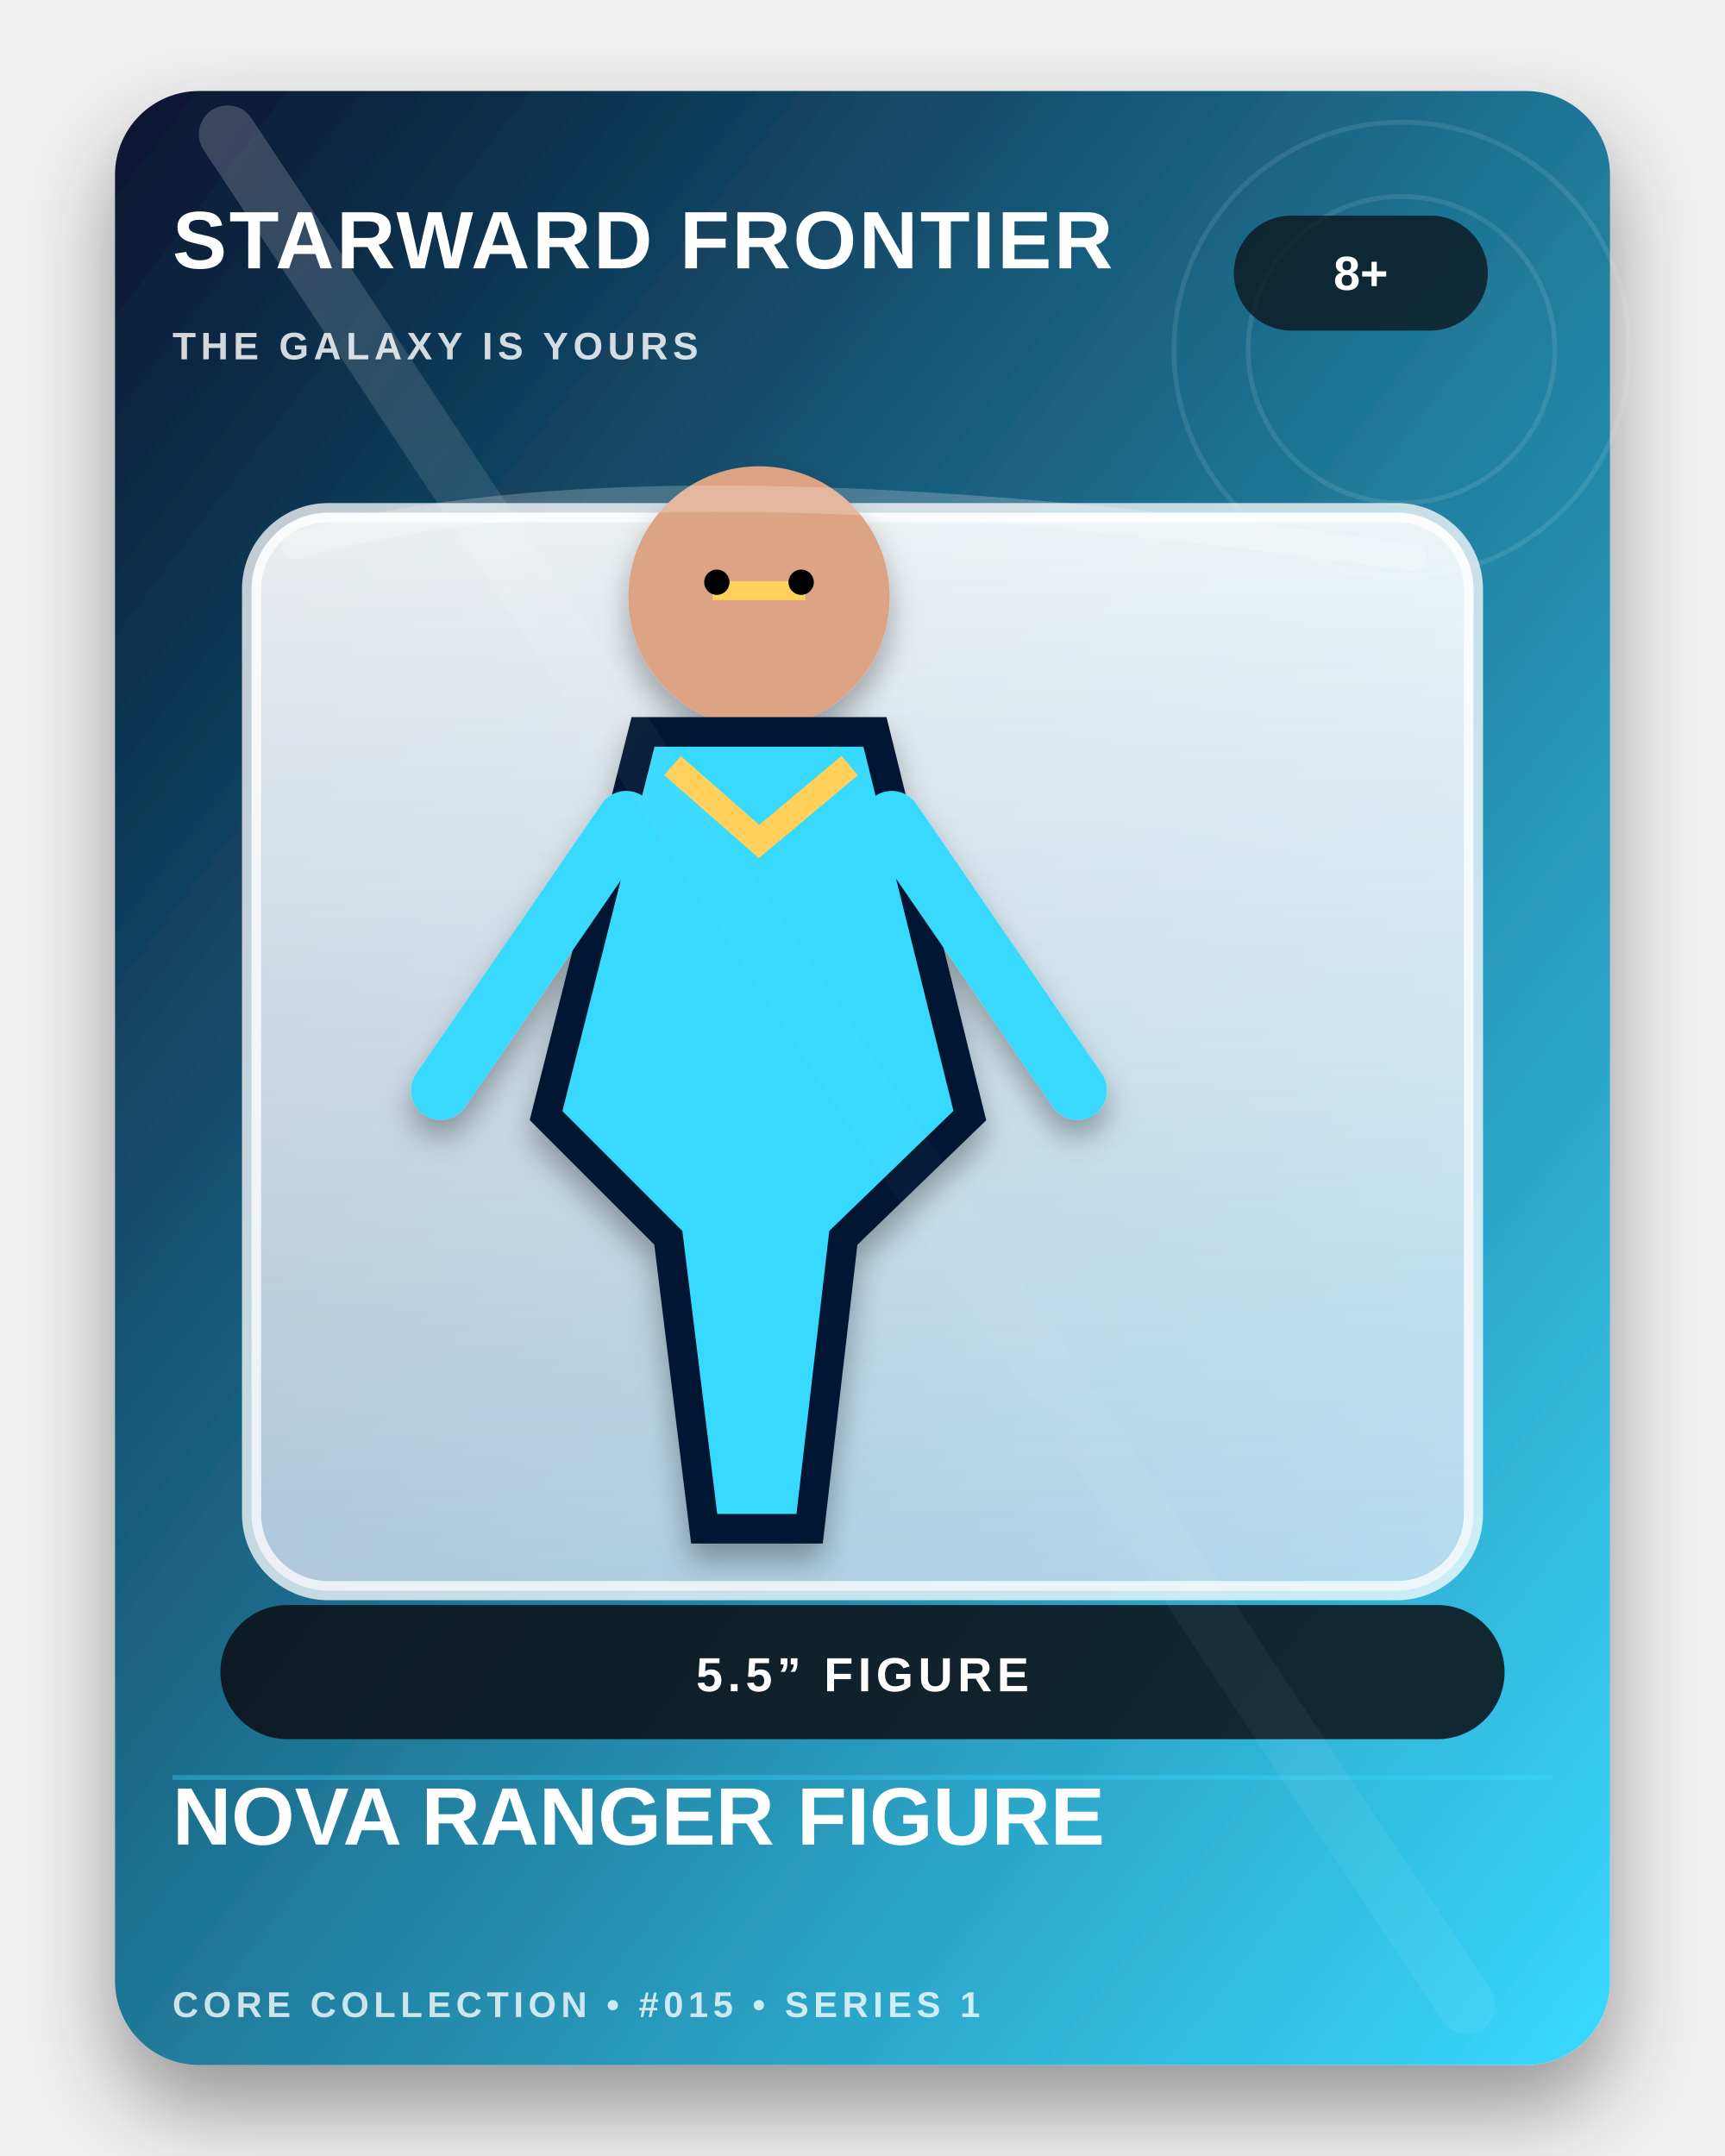
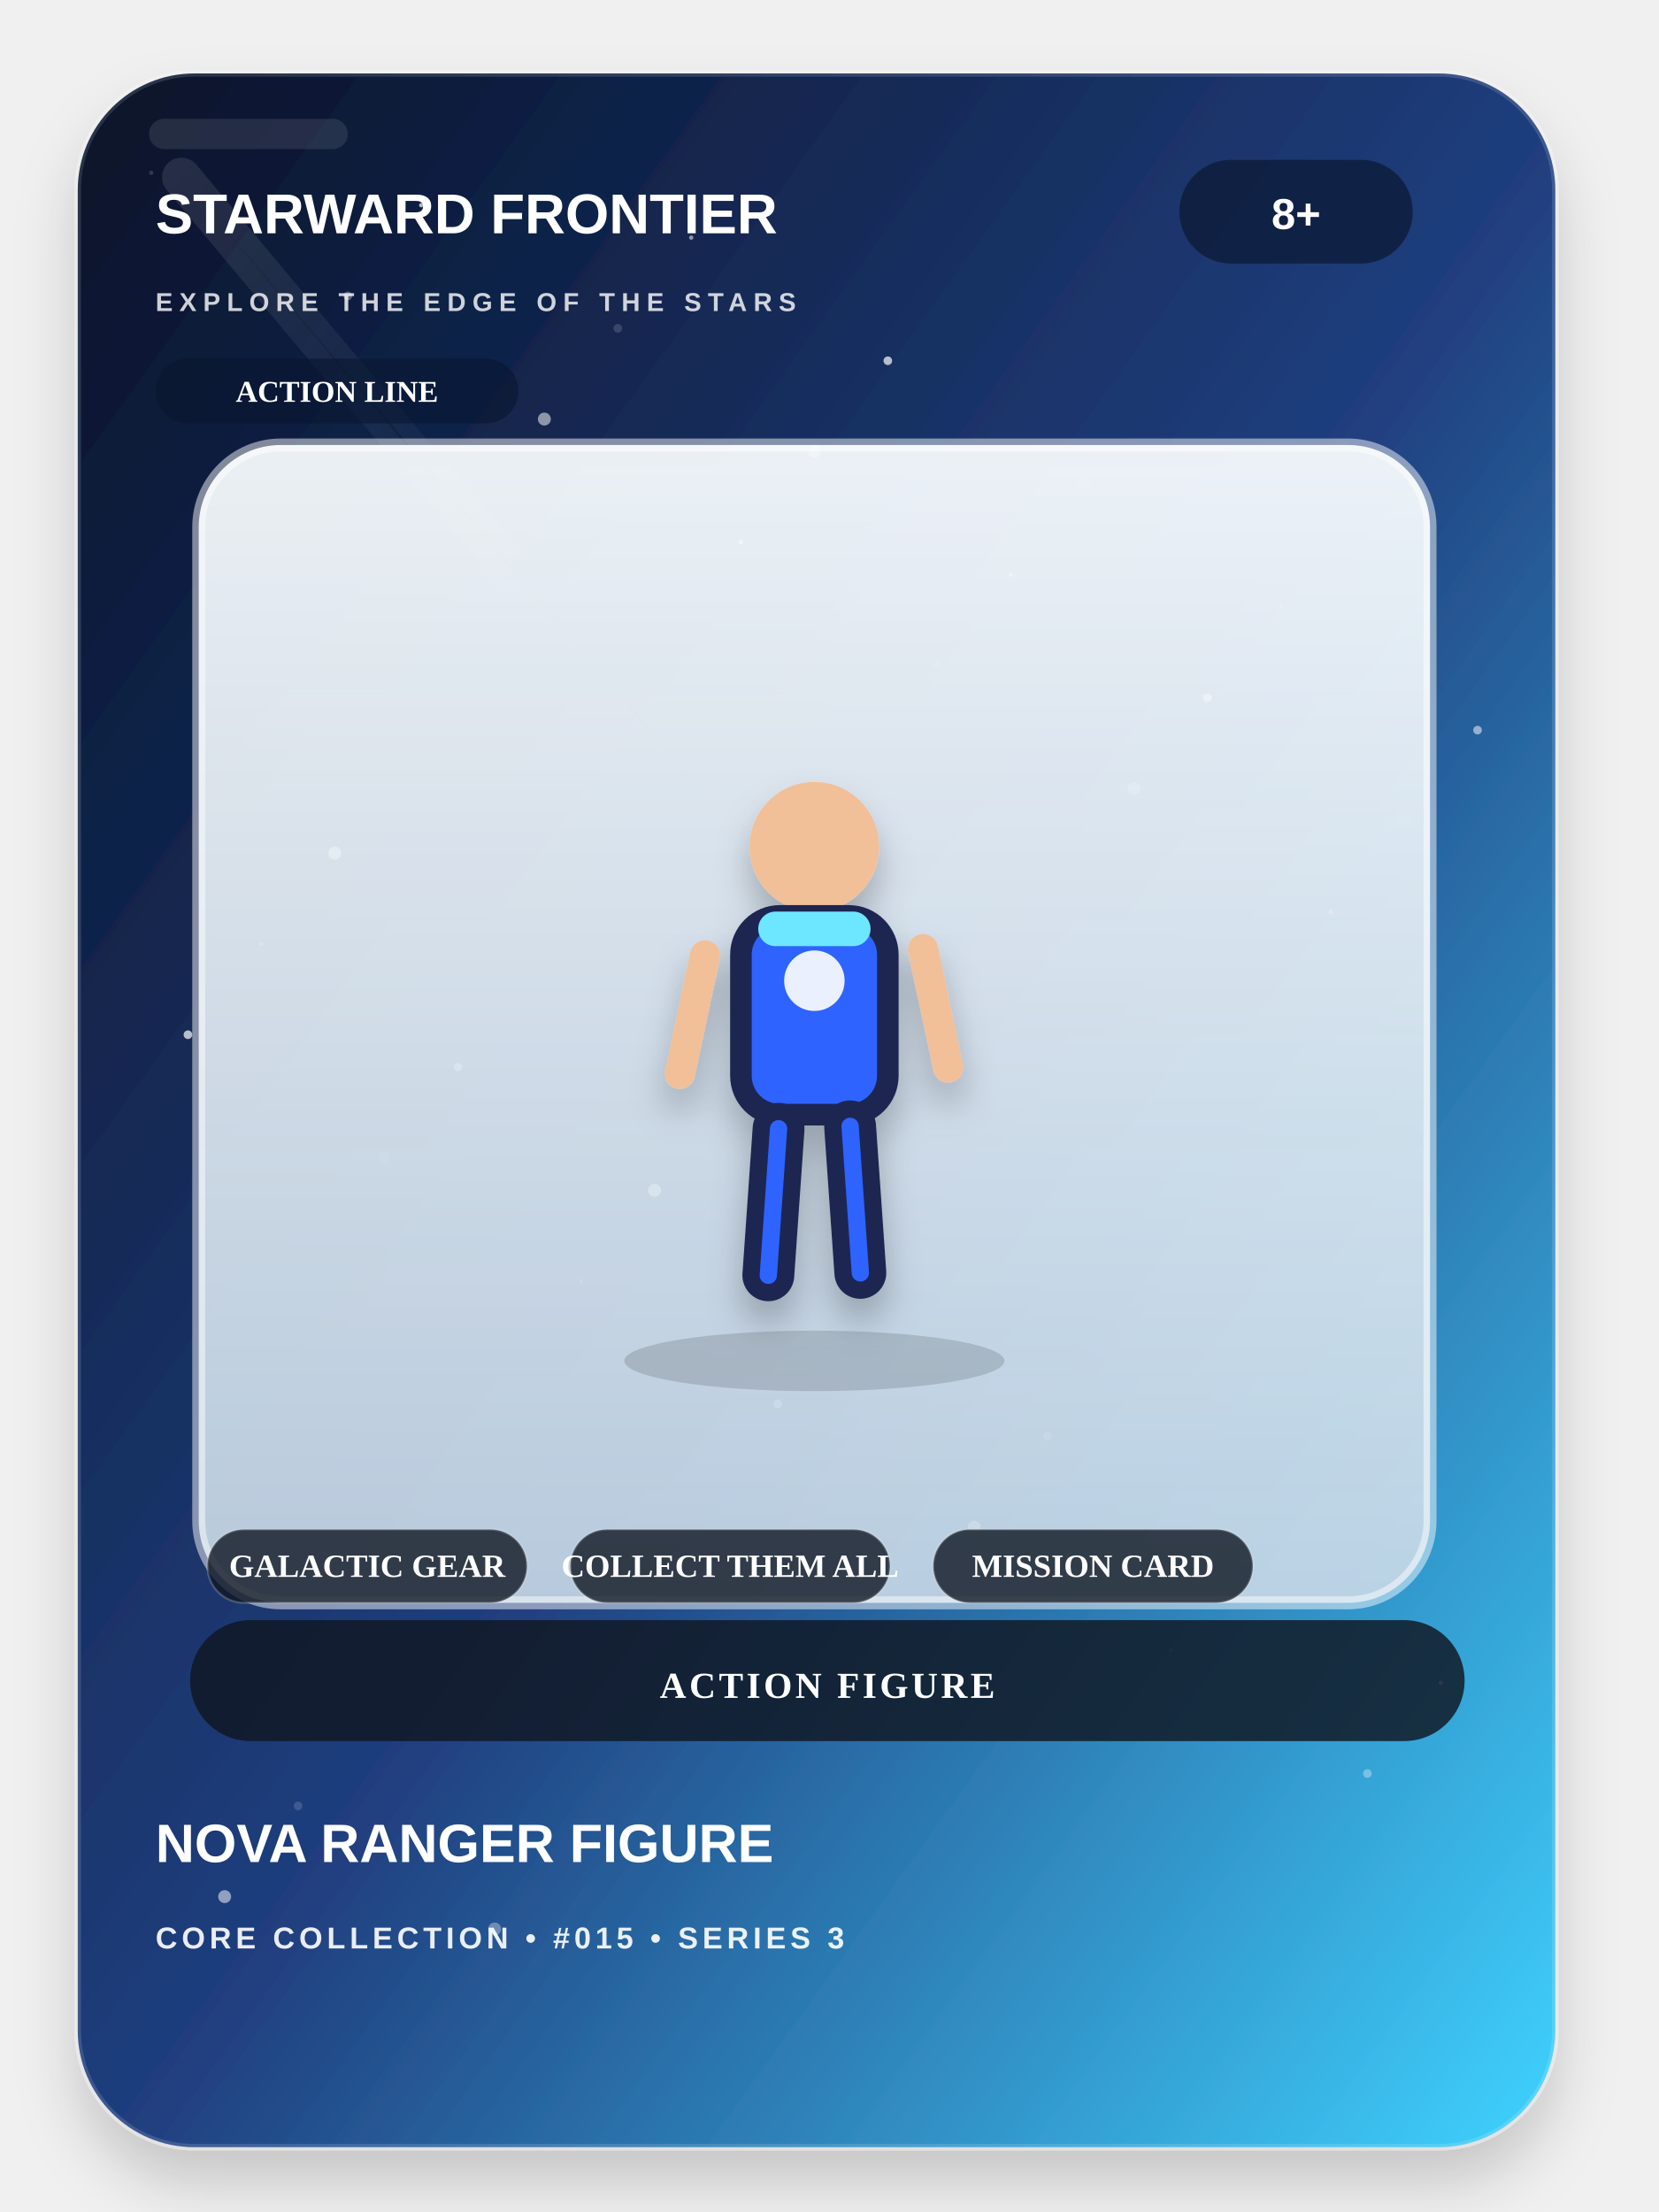
- <svg xmlns="http://www.w3.org/2000/svg" width="720" height="900" viewBox="0 0 720 900">
+ <svg xmlns="http://www.w3.org/2000/svg" width="768" height="1024" viewBox="0 0 768 1024">
  <defs>
-     <linearGradient id="packbg" x1="0" y1="0" x2="1" y2="1">
-       <stop stop-color="#061530" />
-       <stop offset="1" stop-color="#39D9FF" />
+     <linearGradient id="cardBg" x1="0" y1="0" x2="1" y2="1">
+       <stop offset="0%" stop-color="#071126" />
+       <stop offset="52%" stop-color="#203f7f" />
+       <stop offset="100%" stop-color="#3fd3ff" />
+     </linearGradient>
+     <linearGradient id="windowBg" x1="0" y1="0" x2="0" y2="1">
+       <stop offset="0%" stop-color="#f9fdff" stop-opacity=".94" />
+       <stop offset="100%" stop-color="#c8d9e7" stop-opacity=".90" />
    </linearGradient>
    <linearGradient id="shine" x1="0" y1="0" x2="1" y2="1">
-       <stop stop-color="#fff" stop-opacity=".75" />
-       <stop offset=".4" stop-color="#fff" stop-opacity=".05" />
-       <stop offset="1" stop-color="#fff" stop-opacity=".22" />
+       <stop offset="0%" stop-color="#fff" stop-opacity=".36" />
+       <stop offset="60%" stop-color="#fff" stop-opacity="0" />
    </linearGradient>
-     <linearGradient id="plastic" x1="0" y1="0" x2="0" y2="1">
-       <stop stop-color="#fff" stop-opacity=".92" />
-       <stop offset="1" stop-color="#dbe5f3" stop-opacity=".76" />
-     </linearGradient>
-     <filter id="shadow" x="-30%" y="-30%" width="160%" height="170%">
-       <feDropShadow dx="0" dy="18" stdDeviation="18" flood-color="#000" flood-opacity=".38" />
+     <filter id="softShadow" x="-40%" y="-40%" width="180%" height="220%">
+       <feDropShadow dx="0" dy="10" stdDeviation="8" flood-color="#000" flood-opacity=".25" />
    </filter>
-     <filter id="smallshadow">
-       <feDropShadow dx="0" dy="8" stdDeviation="7" flood-color="#000" flood-opacity=".32" />
+     <filter id="packageShadow" x="-10%" y="-10%" width="130%" height="130%">
+       <feDropShadow dx="0" dy="16" stdDeviation="14" flood-color="#000" flood-opacity=".18" />
    </filter>
-     <filter id="glow">
-       <feGaussianBlur stdDeviation="8" result="b" />
-       <feMerge>
-         <feMergeNode in="b" />
-         <feMergeNode in="SourceGraphic" />
-       </feMerge>
-     </filter>
-     <pattern id="grid" width="28" height="28" patternUnits="userSpaceOnUse">
-       <path d="M28 0H0V28" fill="none" stroke="#fff" stroke-opacity=".08" stroke-width="1" />
-     </pattern>
  </defs>
-   <rect width="720" height="900" fill="#0f1015" opacity="0" />
-   <g filter="url(#shadow)">
-     <rect x="48" y="38" width="624" height="824" rx="35" fill="url(#packbg)" />
-     <rect x="105" y="214" width="510" height="450" rx="32" fill="url(#plastic)" stroke="#fff" stroke-opacity=".75" stroke-width="8" />
+   <rect width="768" height="1024" fill="none" />
+   <g filter="url(#packageShadow)">
+     <rect x="36" y="34" width="684" height="960" rx="54" fill="url(#cardBg)" stroke="#ffffff" stroke-opacity=".14" stroke-width="3" />
  </g>
-   <circle cx="585" cy="146" r="95" fill="none" stroke="#fff" stroke-opacity=".1" stroke-width="2" />
-   <circle cx="585" cy="146" r="64" fill="none" stroke="#fff" stroke-opacity=".1" stroke-width="2" />
-   <path d="M72 742h576" stroke="#39d9ff" stroke-opacity=".35" stroke-width="2" />
-   <g font-family="Arial, Helvetica, sans-serif">
-     <text x="72" y="112" fill="#fff" font-size="34" font-weight="900" letter-spacing="1">STARWARD FRONTIER</text>
-     <text x="72" y="150" fill="#fff" opacity=".82" font-size="16" font-weight="700" letter-spacing="2">THE GALAXY IS YOURS</text>
-     <rect x="515" y="90" width="106" height="48" rx="24" fill="#0b0d12" fill-opacity=".72" />
-     <text x="568" y="121" text-anchor="middle" fill="#fff" font-size="20" font-weight="900">8+</text>
+   <circle cx="70" cy="80" r="1" fill="#fff" opacity="0.15" />
+   <circle cx="161" cy="137" r="2" fill="#fff" opacity="0.33" />
+   <circle cx="252" cy="194" r="3" fill="#fff" opacity="0.51" />
+   <circle cx="343" cy="251" r="1" fill="#fff" opacity="0.69" />
+   <circle cx="434" cy="308" r="2" fill="#fff" opacity="0.15" />
+   <circle cx="525" cy="365" r="3" fill="#fff" opacity="0.33" />
+   <circle cx="616" cy="422" r="1" fill="#fff" opacity="0.51" />
+   <circle cx="87" cy="479" r="2" fill="#fff" opacity="0.69" />
+   <circle cx="178" cy="536" r="3" fill="#fff" opacity="0.15" />
+   <circle cx="269" cy="593" r="1" fill="#fff" opacity="0.33" />
+   <circle cx="360" cy="650" r="2" fill="#fff" opacity="0.51" />
+   <circle cx="451" cy="707" r="3" fill="#fff" opacity="0.69" />
+   <circle cx="542" cy="764" r="1" fill="#fff" opacity="0.15" />
+   <circle cx="633" cy="821" r="2" fill="#fff" opacity="0.33" />
+   <circle cx="104" cy="878" r="3" fill="#fff" opacity="0.51" />
+   <circle cx="195" cy="95" r="1" fill="#fff" opacity="0.69" />
+   <circle cx="286" cy="152" r="2" fill="#fff" opacity="0.15" />
+   <circle cx="377" cy="209" r="3" fill="#fff" opacity="0.33" />
+   <circle cx="468" cy="266" r="1" fill="#fff" opacity="0.51" />
+   <circle cx="559" cy="323" r="2" fill="#fff" opacity="0.69" />
+   <circle cx="650" cy="380" r="3" fill="#fff" opacity="0.15" />
+   <circle cx="121" cy="437" r="1" fill="#fff" opacity="0.33" />
+   <circle cx="212" cy="494" r="2" fill="#fff" opacity="0.51" />
+   <circle cx="303" cy="551" r="3" fill="#fff" opacity="0.69" />
+   <circle cx="394" cy="608" r="1" fill="#fff" opacity="0.15" />
+   <circle cx="485" cy="665" r="2" fill="#fff" opacity="0.33" />
+   <circle cx="576" cy="722" r="3" fill="#fff" opacity="0.51" />
+   <circle cx="667" cy="779" r="1" fill="#fff" opacity="0.69" />
+   <circle cx="138" cy="836" r="2" fill="#fff" opacity="0.15" />
+   <circle cx="229" cy="893" r="3" fill="#fff" opacity="0.33" />
+   <circle cx="320" cy="110" r="1" fill="#fff" opacity="0.51" />
+   <circle cx="411" cy="167" r="2" fill="#fff" opacity="0.69" />
+   <circle cx="502" cy="224" r="3" fill="#fff" opacity="0.15" />
+   <circle cx="593" cy="281" r="1" fill="#fff" opacity="0.33" />
+   <circle cx="684" cy="338" r="2" fill="#fff" opacity="0.51" />
+   <circle cx="155" cy="395" r="3" fill="#fff" opacity="0.69" />
+   <path d="M76,62 L154,62" stroke="#fff" stroke-width="14" opacity=".10" stroke-linecap="round" />
+   <path d="M84,82 C164,178 238,266 354,400" stroke="url(#shine)" stroke-width="18" opacity=".28" stroke-linecap="round" />
+   <text x="72" y="108" font-family="Arial, Helvetica, sans-serif" font-size="26" font-weight="800" fill="#fff">STARWARD FRONTIER</text>
+   <text x="72" y="144" font-family="Arial, Helvetica, sans-serif" font-size="12" font-weight="700" fill="#fff" opacity=".8" letter-spacing="3">EXPLORE THE EDGE OF THE STARS</text>
+   <g transform="translate(546,74)">
+     <rect width="108" height="48" rx="24" fill="#0a1630" fill-opacity=".68" />
+     <text x="54" y="32" text-anchor="middle" font-family="Arial, Helvetica, sans-serif" font-size="20" font-weight="800" fill="#fff">8+</text>
  </g>
-   <g transform="translate(0 82) scale(.88)" transform-origin="360 420">
-     <g filter="url(#smallshadow)">
-       <circle cx="360" cy="190" r="62" fill="#dca384" />
-       <path d="M305 254h110l45 182-60 58-16 138h-50l-17-138-58-58z" fill="#39D9FF" stroke="#061530" stroke-width="14" />
-       <path d="M319 270l41 36 43-36" fill="none" stroke="#FFD05A" stroke-width="12" />
-       <path d="M297 296l-88 128M423 296l88 128" stroke="#39D9FF" stroke-width="28" stroke-linecap="round" />
-       <path d="M338 187h44" stroke="#FFD05A" stroke-width="9" />
-       <circle cx="340" cy="183" r="6" />
-       <circle cx="380" cy="183" r="6" />
+   <g transform="translate(72,166)">
+     <rect width="168" height="30" rx="15" fill="#0a1630" fill-opacity=".58" />
+     <text x="84" y="20" text-anchor="middle" font-size="14" font-weight="800" fill="#fff">ACTION LINE</text>
+   </g>
+   <rect x="92" y="206" width="570" height="536" rx="38" fill="url(#windowBg)" stroke="#ffffff" stroke-opacity=".48" stroke-width="6" />
+   <g transform="translate(377 470) scale(1.0)">
+     <ellipse cx="0" cy="160" rx="88" ry="14" fill="#000" opacity=".14" />
+     <g filter="url(#softShadow)">
+       <circle cx="0" cy="-78" r="30" fill="#f1c099" />
+       <rect x="-34" y="-46" width="68" height="92" rx="18" fill="#2e63ff" stroke="#1c2751" stroke-width="10" />
+       <circle cx="0" cy="-16" r="14" fill="#fff" opacity=".9" />
+       <rect x="-56" y="-36" width="14" height="70" rx="7" fill="#f1c099" transform="rotate(12 -56 -36)" />
+       <rect x="42" y="-36" width="14" height="70" rx="7" fill="#f1c099" transform="rotate(-12 42 -36)" />
+       <rect x="-24" y="44" width="16" height="84" rx="8" fill="#2e63ff" stroke="#1c2751" stroke-width="8" transform="rotate(4 -24 44)" />
+       <rect x="8" y="44" width="16" height="84" rx="8" fill="#2e63ff" stroke="#1c2751" stroke-width="8" transform="rotate(-4 8 44)" />
+       <rect x="-26" y="-48" width="52" height="16" rx="8" fill="#6de6ff" />
    </g>
  </g>
-   <path d="M123 228Q268 186 590 233" fill="none" stroke="#fff" stroke-opacity=".22" stroke-width="11" stroke-linecap="round" />
-   <rect x="92" y="670" width="536" height="56" rx="28" fill="#0b0d12" fill-opacity=".84" />
-   <text x="360" y="706" text-anchor="middle" fill="#fff" font-family="Arial" font-size="20" font-weight="900" letter-spacing="2">5.5” FIGURE</text>
-   <g font-family="Arial, Helvetica, sans-serif">
-     <text x="72" y="770" fill="#fff" font-size="34" font-weight="900">
-       <tspan x="72" dy="0">NOVA RANGER FIGURE</tspan>
-     </text>
-     <text x="72" y="842" fill="#fff" opacity=".78" font-size="15" font-weight="800" letter-spacing="2">CORE COLLECTION • #015 • SERIES 1</text>
+   <rect x="88" y="750" width="590" height="56" rx="28" fill="#101724" fill-opacity=".83" />
+   <text x="383" y="786" text-anchor="middle" font-size="17" font-weight="800" fill="#fff" letter-spacing="1.4">ACTION FIGURE</text>
+   <g transform="translate(96,708)">
+     <rect x="0" y="0" width="148" height="34" rx="17" fill="#101724" fill-opacity=".80" stroke="#ffffff" stroke-opacity=".20" />
+     <text x="74" y="22" text-anchor="middle" font-size="15" font-weight="700" fill="#fff">GALACTIC GEAR</text>
  </g>
-   <path d="M95 56L612 837" stroke="url(#shine)" stroke-width="24" stroke-linecap="round" opacity=".25" />
+   <g transform="translate(264,708)">
+     <rect x="0" y="0" width="148" height="34" rx="17" fill="#101724" fill-opacity=".80" stroke="#ffffff" stroke-opacity=".20" />
+     <text x="74" y="22" text-anchor="middle" font-size="15" font-weight="700" fill="#fff">COLLECT THEM ALL</text>
+   </g>
+   <g transform="translate(432,708)">
+     <rect x="0" y="0" width="148" height="34" rx="17" fill="#101724" fill-opacity=".80" stroke="#ffffff" stroke-opacity=".20" />
+     <text x="74" y="22" text-anchor="middle" font-size="15" font-weight="700" fill="#fff">MISSION CARD</text>
+   </g>
+   <text x="72" y="862" font-family="Arial, Helvetica, sans-serif" font-size="25" font-weight="900" fill="#fff">NOVA RANGER FIGURE</text>
+   <text x="72" y="902" font-family="Arial, Helvetica, sans-serif" font-size="14" font-weight="700" fill="#fff" opacity=".9" letter-spacing="2">CORE COLLECTION • #015 • SERIES 3</text>
</svg>
